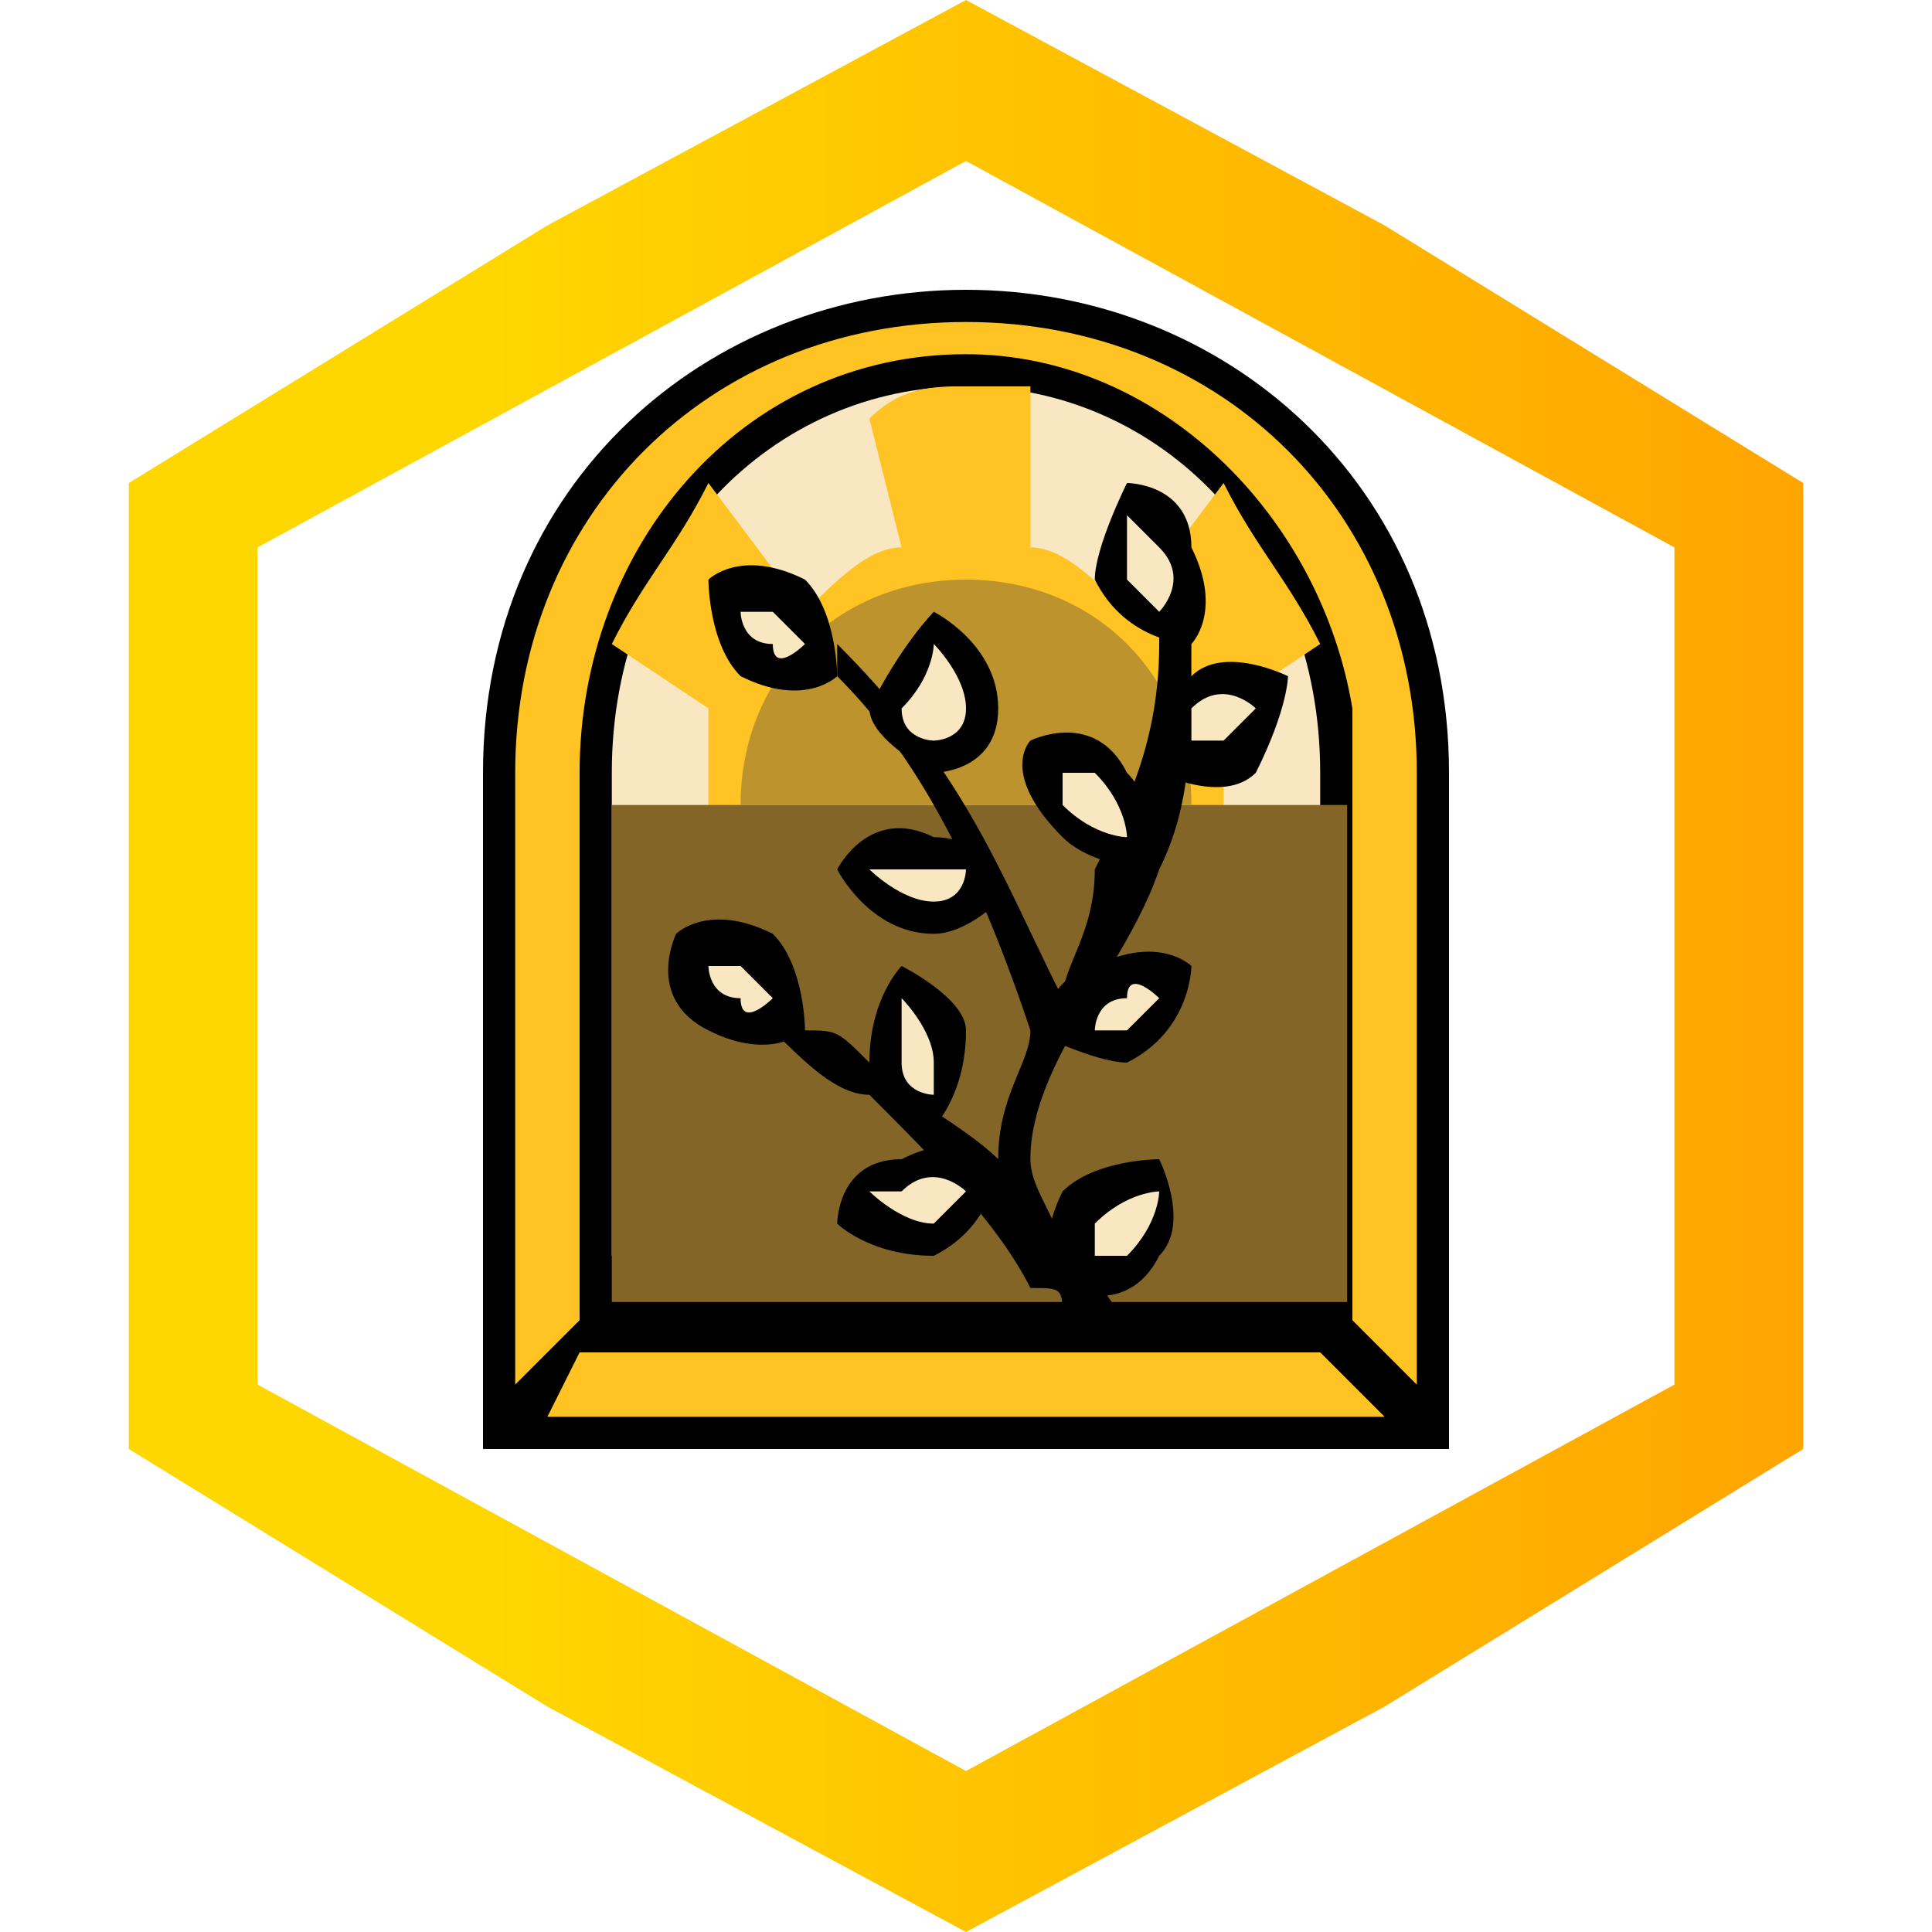
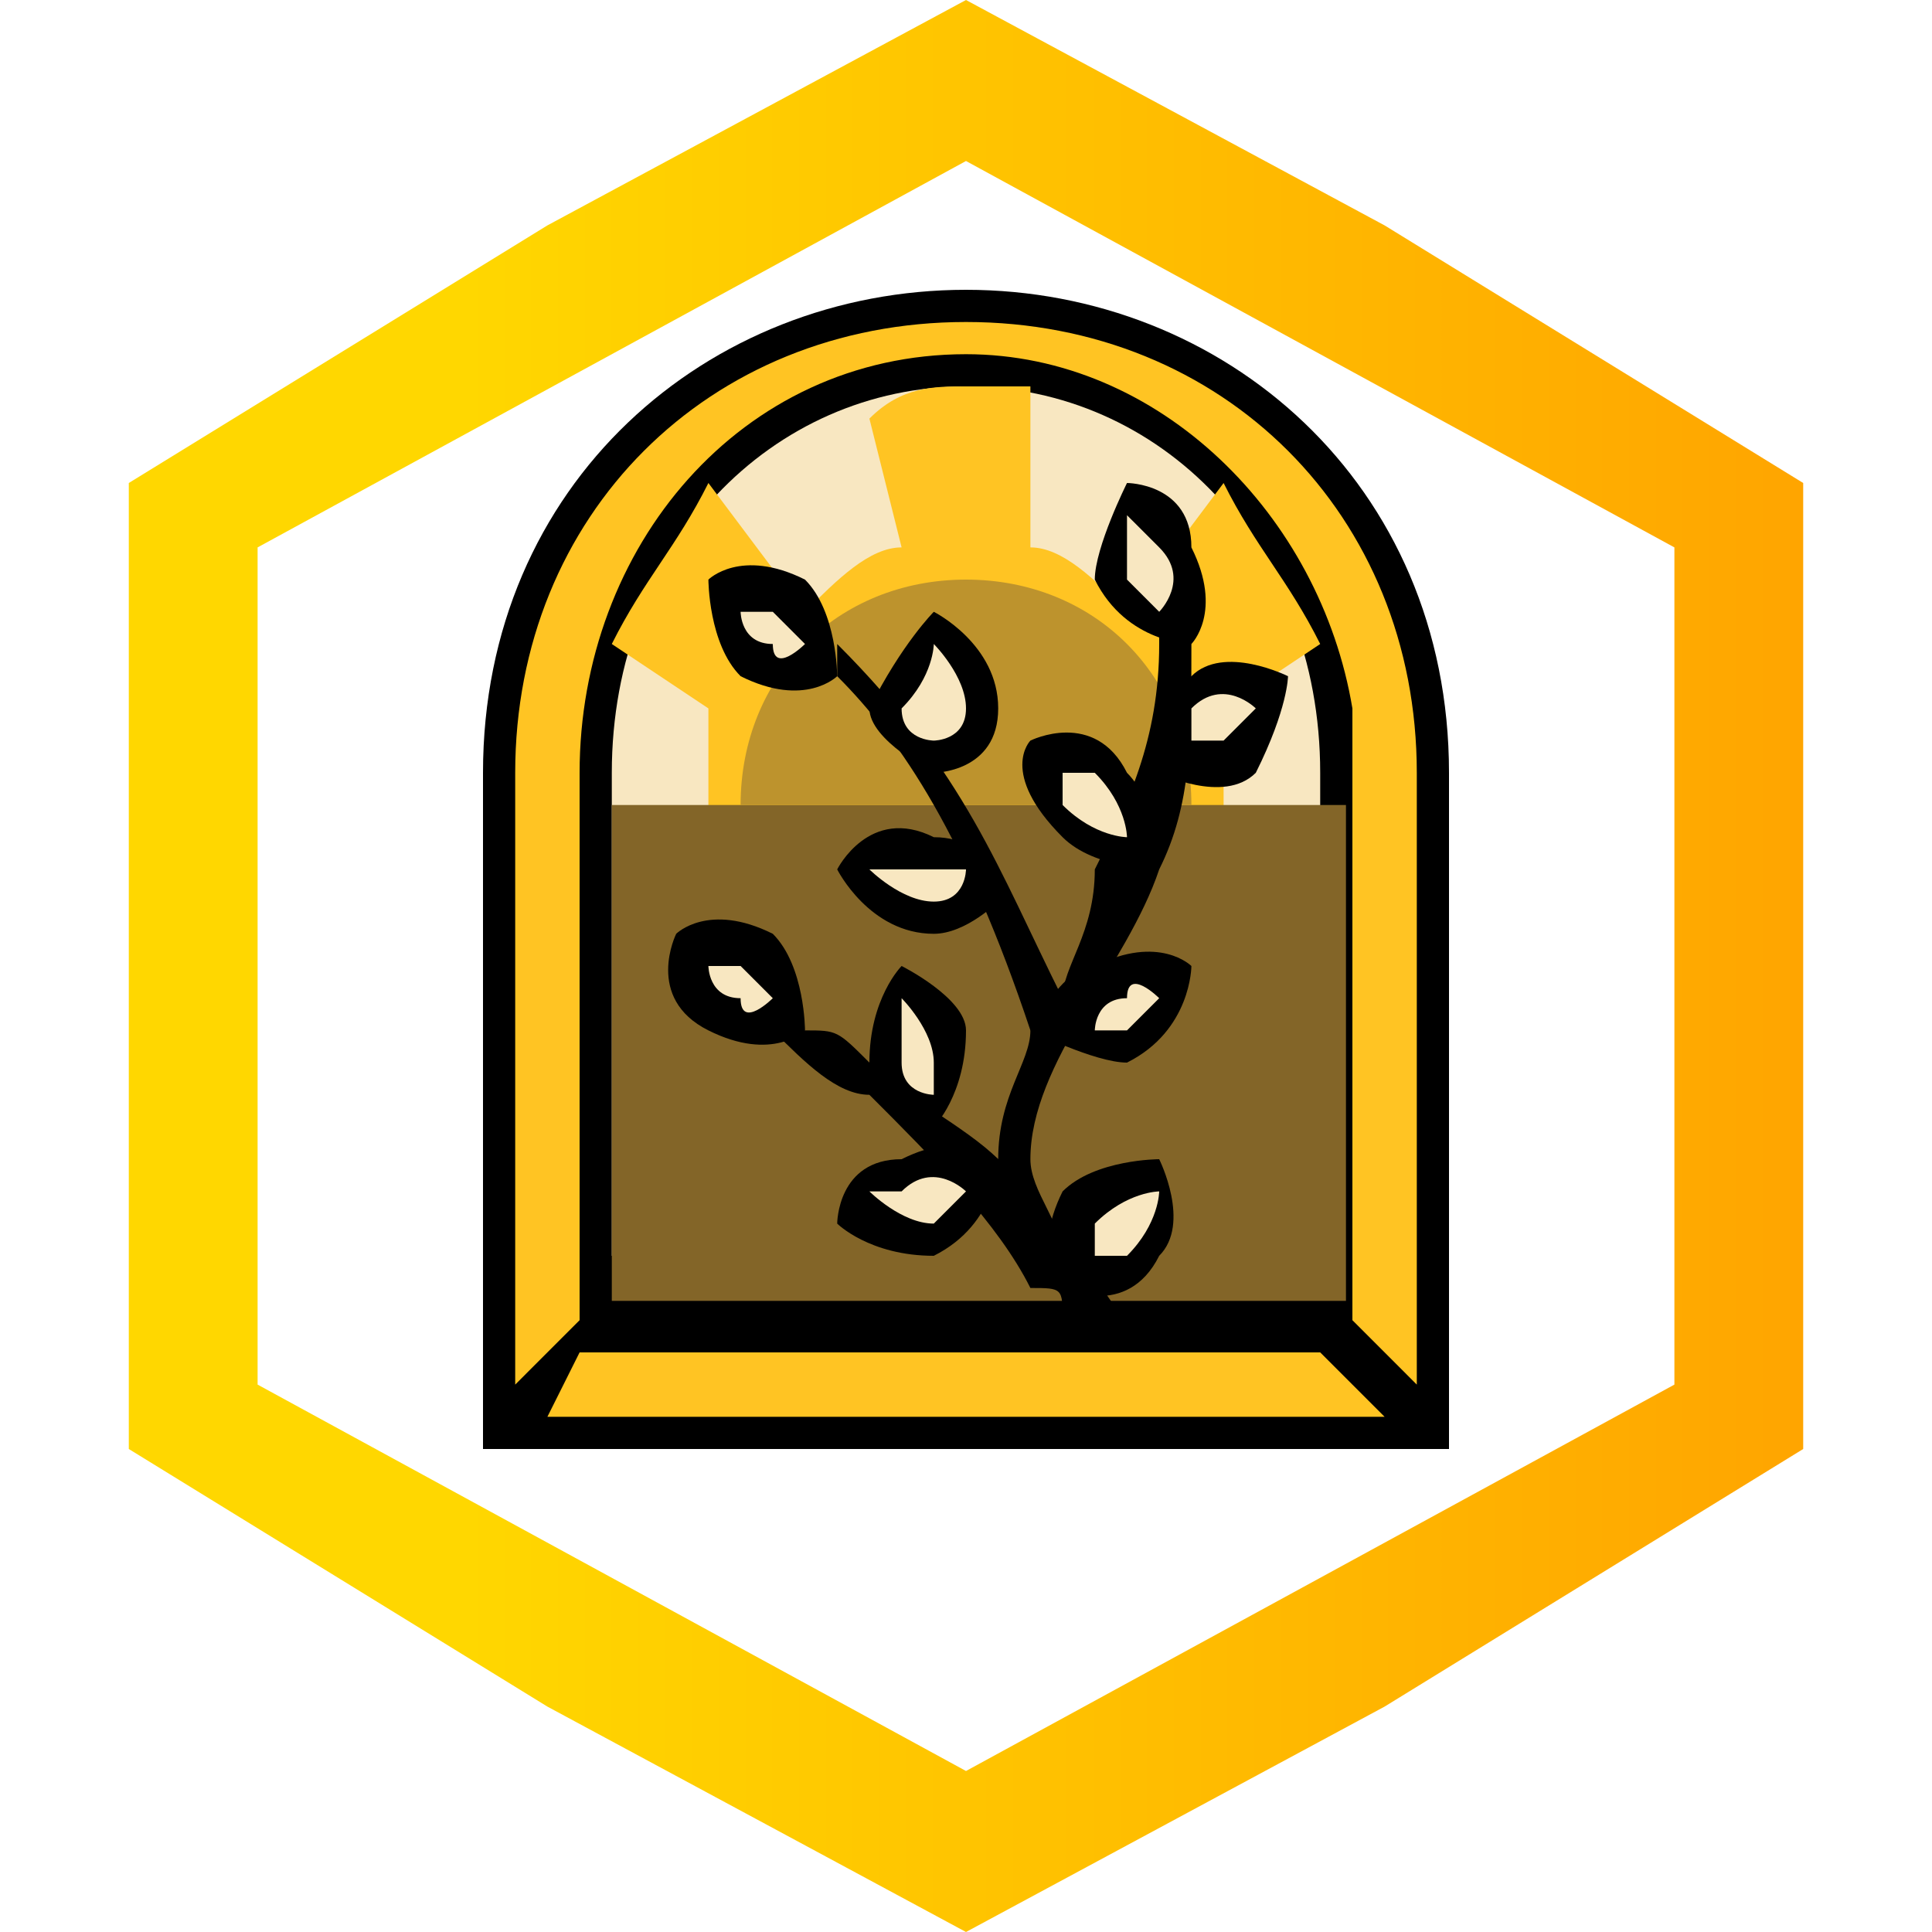
- <svg xmlns="http://www.w3.org/2000/svg" xml:space="preserve" width="60px" height="60px" version="1.1" shape-rendering="geometricPrecision" text-rendering="geometricPrecision" image-rendering="optimizeQuality" fill-rule="evenodd" clip-rule="evenodd" viewBox="0 0 60 60">
+ <svg xmlns="http://www.w3.org/2000/svg" width="60px" height="60px" clip-rule="evenodd" fill-rule="evenodd" image-rendering="optimizeQuality" shape-rendering="geometricPrecision" text-rendering="geometricPrecision" version="1.1" viewBox="0 0 60 60" xml:space="preserve">
  <defs>
-     <linearGradient id="id0" gradientUnits="userSpaceOnUse" x1="4.018" y1="60.001" x2="55.982" y2="60.001">
-       <stop offset="0" stop-opacity="1" stop-color="gold" />
-       <stop offset="0.2" stop-opacity="1" stop-color="gold" />
-       <stop offset="1" stop-opacity="1" stop-color="orange" />
+     <linearGradient id="id0" x1="4.02" x2="56" y1="60" y2="60" gradientUnits="userSpaceOnUse">
+       <stop stop-color="gold" offset="0" />
+       <stop stop-color="gold" offset=".2" />
+       <stop stop-color="orange" offset="1" />
    </linearGradient>
  </defs>
-   <g id="Ebene_x0020_1">
-     <path fill="url(#id0)" d="M30 0l13 7 13 8 0 15 0 15 -13 8 -13 7 -13 -7 -13 -8 0 -15 0 -15 13 -8 13 -7zm0 5l11 6 11 6 0 13 0 13 -11 6 -11 6 -11 -6 -11 -6 0 -13 0 -13 11 -6 11 -6z" />
-     <g id="_505916776">
-       <path id="circle4297" fill="black" d="M30 9c-8,0 -15,6 -15,15l0 21 30 0 0 -21c0,-9 -7,-15 -15,-15l0 0z" />
-       <path id="circle4299" fill="#F8E7C1" d="M41 24l0 0c0,-7 -5,-12 -11,-12 -6,0 -11,5 -11,12l0 15 22 0 0 -15z" />
-       <circle id="circle4381" fill="#BD932D" cx="30" cy="25" r="7" />
-       <path id="circle4301" fill="#FFC423" d="M38 25c0,-1 0,-2 0,-3l3 -2c-1,-2 -2,-3 -3,-5l-3 4c-1,-1 -2,-2 -3,-2l0 -5c0,0 -1,0 -2,0 -1,0 -2,0 -3,1l1 4c-1,0 -2,1 -3,2l-3 -4c-1,2 -2,3 -3,5l3 2c0,1 0,2 0,3 0,5 3,9 8,9 5,0 8,-4 8,-9z" />
-       <path id="circle4295" fill="#FFC423" d="M30 10c0,0 0,0 0,0 -8,0 -14,6 -14,14l0 19 2 -2 0 -17c0,-7 5,-13 12,-13 0,0 0,0 0,0 6,0 11,5 12,11l0 0c0,0 0,1 0,1 0,0 0,1 0,1l0 17 2 2 0 -19c0,-8 -6,-14 -14,-14 0,0 0,0 0,0l0 0zm-12 32l-1 2 26 0 -2 -2 -23 0z" />
-       <rect id="rect4373" fill="#836528" x="19" y="25" width="22.837" height="15.435" />
-       <path id="circle4303" fill="#BD932D" d="M30 25l7 0c0,-4 -3,-7 -7,-7 -4,0 -7,3 -7,7l7 0z" />
-       <g id="g4323">
-         <path id="path4319" fill="black" d="M36 17l0 3c0,3 -1,5 -2,7 0,2 -1,3 -1,4 -2,-4 -3,-7 -7,-11l0 1c2,2 4,5 6,11 0,1 -1,2 -1,4 0,0 0,0 0,0 -1,-1 -3,-2 -4,-3 -1,-1 -1,-1 -2,-1l-1 0c1,1 2,2 3,2 2,2 4,4 5,6 1,0 1,0 1,1l2 0c-1,-1 -1,-2 -2,-2 0,-1 -1,-2 -1,-3 0,-3 3,-6 4,-9 1,-2 1,-4 1,-7l-1 -3z" />
-         <g id="g4346">
-           <path id="path4337" fill="black" d="M36 36c0,0 1,2 0,3 -1,2 -3,1 -3,1 0,0 -1,-1 0,-3 1,-1 3,-1 3,-1z" />
-           <path id="path4342" fill="#F8E7C1" d="M36 37c0,0 0,1 -1,2 0,0 -1,0 -1,0 0,0 0,0 0,-1 1,-1 2,-1 2,-1z" />
-         </g>
-         <g id="g4352">
-           <path id="path4348" fill="black" d="M31 36c0,0 0,2 -2,3 -2,0 -3,-1 -3,-1 0,0 0,-2 2,-2 2,-1 3,0 3,0z" />
-           <path id="path4350" fill="#F8E7C1" d="M30 37c0,0 0,0 -1,1 -1,0 -2,-1 -2,-1 0,0 1,0 1,0 1,-1 2,0 2,0z" />
-         </g>
-         <g id="g4358">
-           <path id="path4354" fill="black" d="M25 32c0,0 -1,1 -3,0 -2,-1 -1,-3 -1,-3 0,0 1,-1 3,0 1,1 1,3 1,3z" />
-           <path id="path4356" fill="#F8E7C1" d="M24 31c0,0 -1,1 -1,0 -1,0 -1,-1 -1,-1 0,0 0,0 1,0 1,1 1,1 1,1z" />
-         </g>
-         <g id="g4364">
-           <path id="path4360" fill="black" d="M37 30c0,0 0,2 -2,3 -1,0 -3,-1 -3,-1 0,0 1,-2 2,-2 2,-1 3,0 3,0z" />
-           <path id="path4362" fill="#F8E7C1" d="M36 31c0,0 0,0 -1,1 -1,0 -1,0 -1,0 0,0 0,-1 1,-1 0,-1 1,0 1,0z" />
-         </g>
-         <g id="g4370">
-           <path id="path4366" fill="black" d="M31 28c0,0 -1,1 -2,1 -2,0 -3,-2 -3,-2 0,0 1,-2 3,-1 2,0 2,2 2,2z" />
-           <path id="path4368" fill="#F8E7C1" d="M30 27c0,0 0,1 -1,1 -1,0 -2,-1 -2,-1 0,0 1,0 2,0 1,0 1,0 1,0z" />
-         </g>
-         <g id="g4376">
-           <path id="path4372" fill="black" d="M36 27c0,0 -2,0 -3,-1 -2,-2 -1,-3 -1,-3 0,0 2,-1 3,1 1,1 1,3 1,3z" />
-           <path id="path4374" fill="#F8E7C1" d="M35 26c0,0 -1,0 -2,-1 0,-1 0,-1 0,-1 0,0 1,0 1,0 1,1 1,2 1,2z" />
-         </g>
-         <g id="g4382">
-           <path id="path4378" fill="black" d="M40 21c0,0 0,1 -1,3 -1,1 -3,0 -3,0 0,0 -1,-2 1,-3 1,-1 3,0 3,0z" />
-           <path id="path4380" fill="#F8E7C1" d="M39 22c0,0 0,0 -1,1 0,0 -1,0 -1,0 0,0 0,0 0,-1 1,-1 2,0 2,0z" />
-         </g>
-         <g id="g4388">
-           <path id="path4384" fill="black" d="M29 19c0,0 2,1 2,3 0,2 -2,2 -2,2 0,0 -2,-1 -2,-2 1,-2 2,-3 2,-3z" />
-           <path id="path4386" fill="#F8E7C1" d="M29 20c0,0 1,1 1,2 0,1 -1,1 -1,1 0,0 -1,0 -1,-1 1,-1 1,-2 1,-2l0 0z" />
-         </g>
-         <g id="g4394">
-           <path id="path4390" fill="black" d="M35 15c0,0 2,0 2,2 1,2 0,3 0,3 0,0 -2,0 -3,-2 0,-1 1,-3 1,-3z" />
-           <path id="path4392" fill="#F8E7C1" d="M35 16c0,0 1,1 1,1 1,1 0,2 0,2 0,0 0,0 -1,-1 0,-1 0,-2 0,-2z" />
-         </g>
-         <g id="g4400">
-           <path id="path4396" fill="black" d="M26 21c0,0 -1,1 -3,0 -1,-1 -1,-3 -1,-3 0,0 1,-1 3,0 1,1 1,3 1,3z" />
-           <path id="path4398" fill="#F8E7C1" d="M25 20c0,0 -1,1 -1,0 -1,0 -1,-1 -1,-1 0,0 1,0 1,0 1,1 1,1 1,1z" />
-         </g>
-         <g id="g4406">
-           <path id="path4402" fill="black" d="M29 35c0,0 -2,0 -2,-2 0,-2 1,-3 1,-3 0,0 2,1 2,2 0,2 -1,3 -1,3z" />
-           <path id="path4404" fill="#F8E7C1" d="M29 34c0,0 -1,0 -1,-1 0,-1 0,-2 0,-2 0,0 1,1 1,2 0,0 0,1 0,1z" />
-         </g>
-       </g>
-     </g>
-   </g>
+   <path d="m30 0 13 7 13 8v15 15l-13 8-13 7-13-7-13-8v-15-15l13-8 13-7zm0 5 22 12v13 13l-22 12-22-12v-13-13l22-12z" fill="url(#id0)" />
+   <path d="m30 9c-8 0-15 6-15 15v21h30v-21c0-9-7-15-15-15z" />
+   <path d="m41 24c0-7-5-12-11-12s-11 5-11 12v15h22v-15z" fill="#F8E7C1" />
+   <circle cx="30" cy="25" r="7" fill="#BD932D" />
+   <path d="m38 25v-3l3-2c-1-2-2-3-3-5l-3 4c-1-1-2-2-3-2v-5h-2c-1 0-2 0-3 1l1 4c-1 0-2 1-3 2l-3-4c-1 2-2 3-3 5l3 2v3c0 5 3 9 8 9s8-4 8-9z" fill="#FFC423" />
+   <path d="m30 10c-8 0-14 6-14 14v19l2-2v-17c0-7 5-13 12-13 6 0 11 5 12 11v1 1 17l2 2v-19c0-8-6-14-14-14zm-12 32-1 2h26l-2-2h-23z" fill="#FFC423" />
+   <rect x="19" y="25" width="22.8" height="15.4" fill="#836528" />
+   <path d="m30 25h7c0-4-3-7-7-7s-7 3-7 7h7z" fill="#BD932D" />
+   <path d="m36 17v3c0 3-1 5-2 7 0 2-1 3-1 4-2-4-3-7-7-11v1c2 2 4 5 6 11 0 1-1 2-1 4-1-1-3-2-4-3s-1-1-2-1h-1c1 1 2 2 3 2 2 2 4 4 5 6 1 0 1 0 1 1h2c-1-1-1-2-2-2 0-1-1-2-1-3 0-3 3-6 4-9 1-2 1-4 1-7l-1-3z" />
+   <path d="m36 36s1 2 0 3c-1 2-3 1-3 1s-1-1 0-3c1-1 3-1 3-1z" />
+   <path d="m36 37s0 1-1 2h-1v-1c1-1 2-1 2-1z" fill="#F8E7C1" />
+   <path d="m31 36s0 2-2 3c-2 0-3-1-3-1s0-2 2-2c2-1 3 0 3 0z" />
+   <path d="m30 37-1 1c-1 0-2-1-2-1h1c1-1 2 0 2 0z" fill="#F8E7C1" />
+   <path d="m25 32s-1 1-3 0-1-3-1-3 1-1 3 0c1 1 1 3 1 3z" />
+   <path d="m24 31s-1 1-1 0c-1 0-1-1-1-1h1l1 1z" fill="#F8E7C1" />
+   <path d="m37 30s0 2-2 3c-1 0-3-1-3-1s1-2 2-2c2-1 3 0 3 0z" />
+   <path d="m36 31-1 1h-1s0-1 1-1c0-1 1 0 1 0z" fill="#F8E7C1" />
+   <path d="m31 28s-1 1-2 1c-2 0-3-2-3-2s1-2 3-1c2 0 2 2 2 2z" />
+   <path d="m30 27s0 1-1 1-2-1-2-1h2 1z" fill="#F8E7C1" />
+   <path d="m36 27s-2 0-3-1c-2-2-1-3-1-3s2-1 3 1c1 1 1 3 1 3z" />
+   <path d="m35 26s-1 0-2-1v-1h1c1 1 1 2 1 2z" fill="#F8E7C1" />
+   <path d="m40 21s0 1-1 3c-1 1-3 0-3 0s-1-2 1-3c1-1 3 0 3 0z" />
+   <path d="m39 22-1 1h-1v-1c1-1 2 0 2 0z" fill="#F8E7C1" />
+   <path d="m29 19s2 1 2 3-2 2-2 2-2-1-2-2c1-2 2-3 2-3z" />
+   <path d="m29 20s1 1 1 2-1 1-1 1-1 0-1-1c1-1 1-2 1-2z" fill="#F8E7C1" />
+   <path d="m35 15s2 0 2 2c1 2 0 3 0 3s-2 0-3-2c0-1 1-3 1-3z" />
+   <path d="m35 16 1 1c1 1 0 2 0 2l-1-1v-2z" fill="#F8E7C1" />
+   <path d="m26 21s-1 1-3 0c-1-1-1-3-1-3s1-1 3 0c1 1 1 3 1 3z" />
+   <path d="m25 20s-1 1-1 0c-1 0-1-1-1-1h1l1 1z" fill="#F8E7C1" />
+   <path d="m29 35s-2 0-2-2 1-3 1-3 2 1 2 2c0 2-1 3-1 3z" />
+   <path d="m29 34s-1 0-1-1v-2s1 1 1 2v1z" fill="#F8E7C1" />
</svg>
